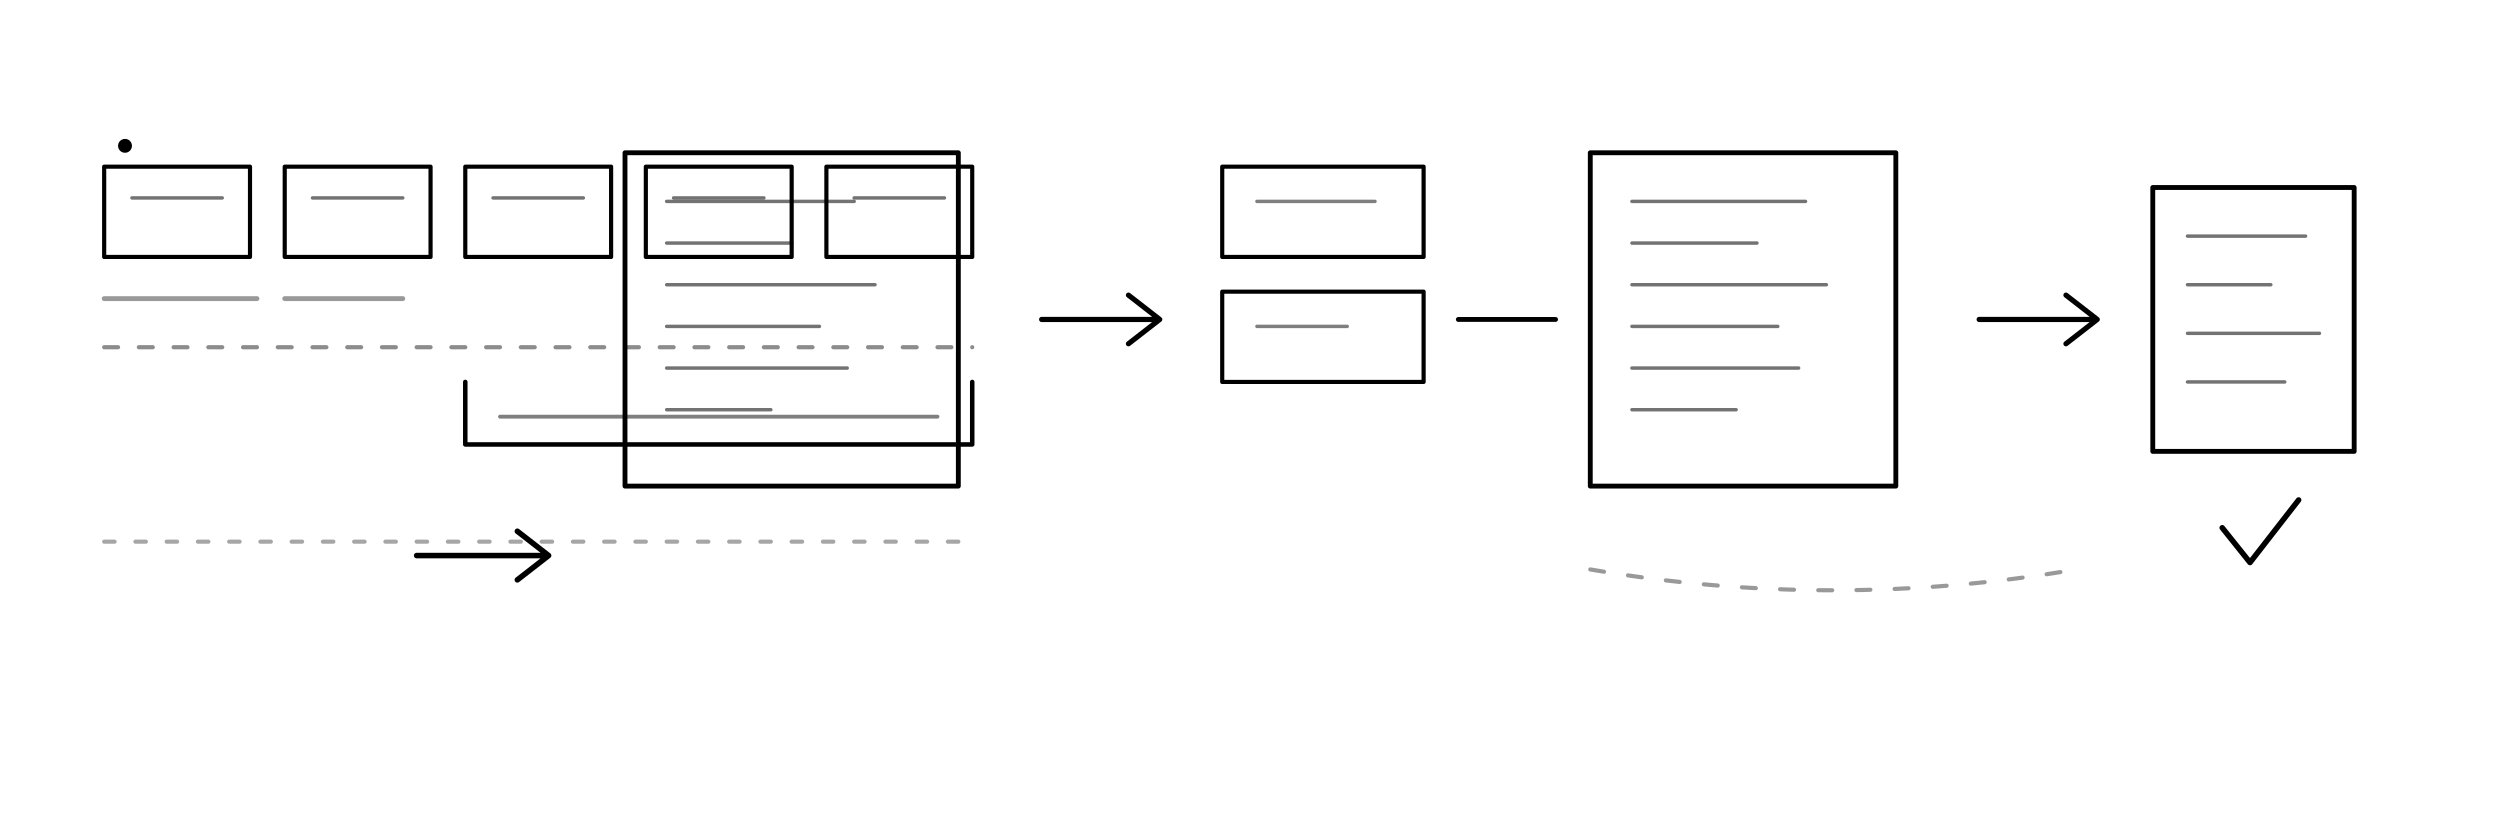
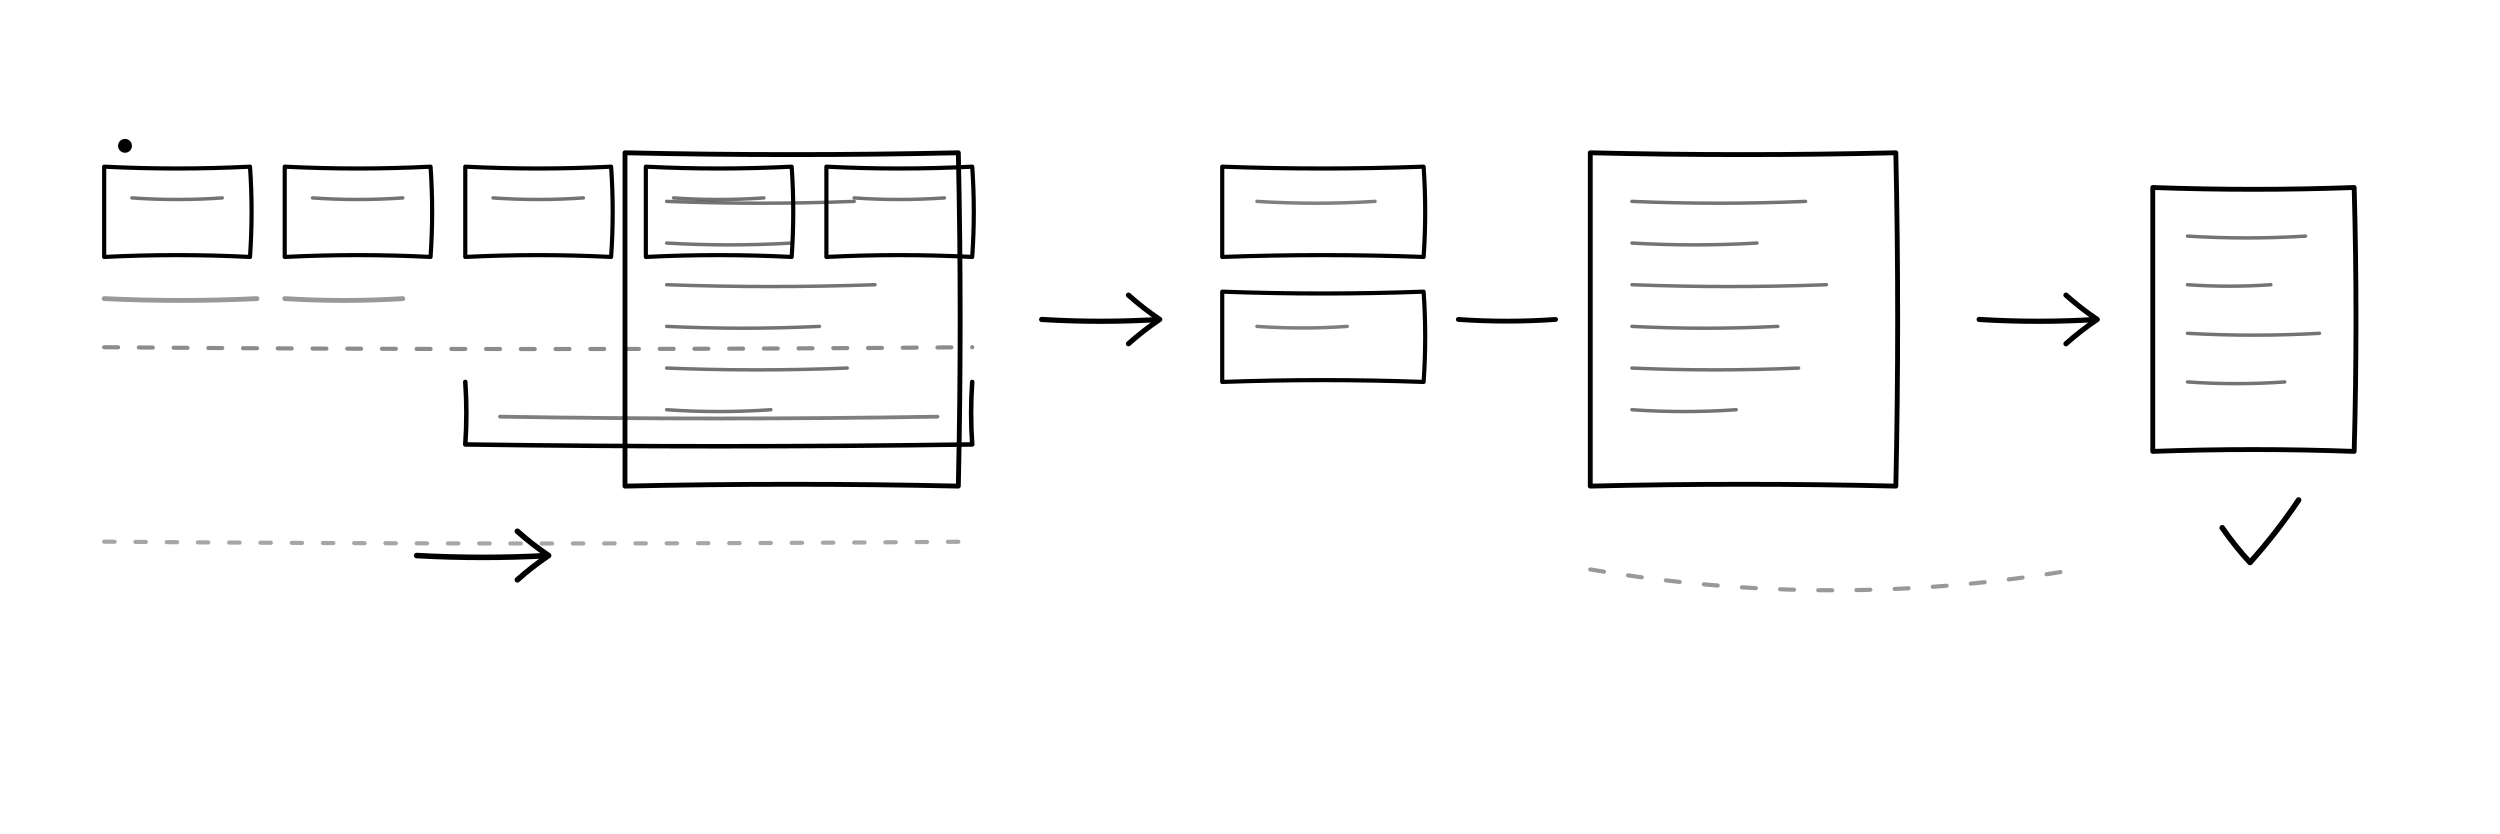
- <svg viewBox="0 0 720 240" fill="none" stroke="currentColor" stroke-width="2" stroke-linecap="round" stroke-linejoin="round">
-   <path d="M30 48h42v26H30zM82 48h42v26H82zM134 48h42v26h-42zM186 48h42v26h-42zM238 48h42v26h-42z" stroke-width="1.2" />
-   <path d="M38 57h26M90 57h26M142 57h26M194 57h26M246 57h26" stroke-width="1" opacity=".55" />
-   <path d="M30 86h44M82 86h34" stroke-width="1.4" opacity=".4" />
-   <path d="M30 100h250" stroke-width="1.2" stroke-dasharray="4 6" opacity=".45" />
-   <path d="M134 110v18h146v-18" stroke-width="1.3" />
-   <path d="M144 120h126" stroke-width="1.1" opacity=".5" />
-   <path d="M30 156h250" stroke-width="1.2" stroke-dasharray="3 6" opacity=".35" />
-   <path d="M120 160h38m-9-7l9 7-9 7" stroke-width="1.6" />
-   <path d="M180 44h96v96h-96z" stroke-width="1.4" />
-   <path d="M192 58h54M192 70h36M192 82h60M192 94h44M192 106h52M192 118h30" stroke-width="1" opacity=".55" />
-   <path d="M300 92h34m-9-7l9 7-9 7" stroke-width="1.5" />
-   <path d="M352 48h58v26h-58zM352 84h58v26h-58z" stroke-width="1.2" />
-   <path d="M362 58h34M362 94h26" stroke-width="1" opacity=".5" />
-   <path d="M420 92h28" stroke-width="1.4" />
-   <path d="M458 44h88v96h-88z" stroke-width="1.4" />
-   <path d="M470 58h50M470 70h36M470 82h56M470 94h42M470 106h48M470 118h30" stroke-width="1" opacity=".55" />
-   <path d="M570 92h34m-9-7l9 7-9 7" stroke-width="1.5" />
-   <path d="M620 54h58v76h-58z" stroke-width="1.4" />
-   <path d="M630 68h34M630 82h24M630 96h38M630 110h28" stroke-width="1" opacity=".55" />
-   <path d="M640 152l8 10 14-18" stroke-width="1.6" />
+ <svg xmlns="http://www.w3.org/2000/svg" viewBox="0 0 720 240" fill="none" stroke="currentColor" stroke-width="2" stroke-linecap="round" stroke-linejoin="round">
+   <path d="M30 48q21 1.05 42 0q0.91 13 0 26q-21 -1.05 -42 0ZM82 48q21 1.05 42 0q0.91 13 0 26q-21 -1.05 -42 0ZM134 48q21 1.05 42 0q0.91 13 0 26q-21 -1.05 -42 0ZM186 48q21 1.05 42 0q0.91 13 0 26q-21 -1.05 -42 0ZM238 48q21 1.05 42 0q0.91 13 0 26q-21 -1.05 -42 0Z" stroke-width="1.2" />
+   <path d="M38 57q13 0.91 26 0M90 57q13 0.91 26 0M142 57q13 0.91 26 0M194 57q13 0.91 26 0M246 57q13 0.91 26 0" stroke-width="1" opacity=".55" />
+   <path d="M30 86q22 1.05 44 0M82 86q17 1.05 34 0" stroke-width="1.4" opacity=".4" />
+   <path d="M30 100q125 1.05 250 0" stroke-width="1.2" stroke-dasharray="4 6" opacity=".45" />
+   <path d="M134 110q0.63 9 0 18q73 1.05 146 0q-0.63 -9 0 -18" stroke-width="1.3" />
+   <path d="M144 120q63 1.05 126 0" stroke-width="1.1" opacity=".5" />
+   <path d="M30 156q125 1.05 250 0" stroke-width="1.2" stroke-dasharray="3 6" opacity=".35" />
+   <path d="M120 160q19 1.05 38 0M149 153q4.25 3.81 9 7q-4.75 3.19 -9 7" stroke-width="1.6" />
+   <path d="M180 44q48 1.05 96 0q1.05 48 0 96q-48 -1.05 -96 0Z" stroke-width="1.4" />
+   <path d="M192 58q27 1.05 54 0M192 70q18 1.05 36 0M192 82q30 1.05 60 0M192 94q22 1.05 44 0M192 106q26 1.05 52 0M192 118q15 1.05 30 0" stroke-width="1" opacity=".55" />
+   <path d="M300 92q17 1.05 34 0M325 85q4.25 3.81 9 7q-4.75 3.19 -9 7" stroke-width="1.5" />
+   <path d="M352 48q29 1.05 58 0q0.91 13 0 26q-29 -1.05 -58 0ZM352 84q29 1.05 58 0q0.91 13 0 26q-29 -1.05 -58 0Z" stroke-width="1.2" />
+   <path d="M362 58q17 1.05 34 0M362 94q13 0.91 26 0" stroke-width="1" opacity=".5" />
+   <path d="M420 92q14 0.98 28 0" stroke-width="1.4" />
+   <path d="M458 44q44 1.05 88 0q1.05 48 0 96q-44 -1.05 -88 0Z" stroke-width="1.4" />
+   <path d="M470 58q25 1.05 50 0M470 70q18 1.05 36 0M470 82q28 1.05 56 0M470 94q21 1.05 42 0M470 106q24 1.05 48 0M470 118q15 1.05 30 0" stroke-width="1" opacity=".55" />
+   <path d="M570 92q17 1.05 34 0M595 85q4.25 3.81 9 7q-4.75 3.19 -9 7" stroke-width="1.5" />
+   <path d="M620 54q29 1.05 58 0q1.05 38 0 76q-29 -1.05 -58 0Z" stroke-width="1.4" />
+   <path d="M630 68q17 1.05 34 0M630 82q12 0.84 24 0M630 96q19 1.05 38 0M630 110q14 0.98 28 0" stroke-width="1" opacity=".55" />
+   <path d="M640 152q3.65 5.28 8 10q7.63 -8.51 14 -18" stroke-width="1.6" />
  <path d="M458 164q70 12 140 0" stroke-width="1.2" stroke-dasharray="4 7" opacity=".4" />
  <circle cx="36" cy="42" r="2" fill="currentColor" stroke="none" />
</svg>
